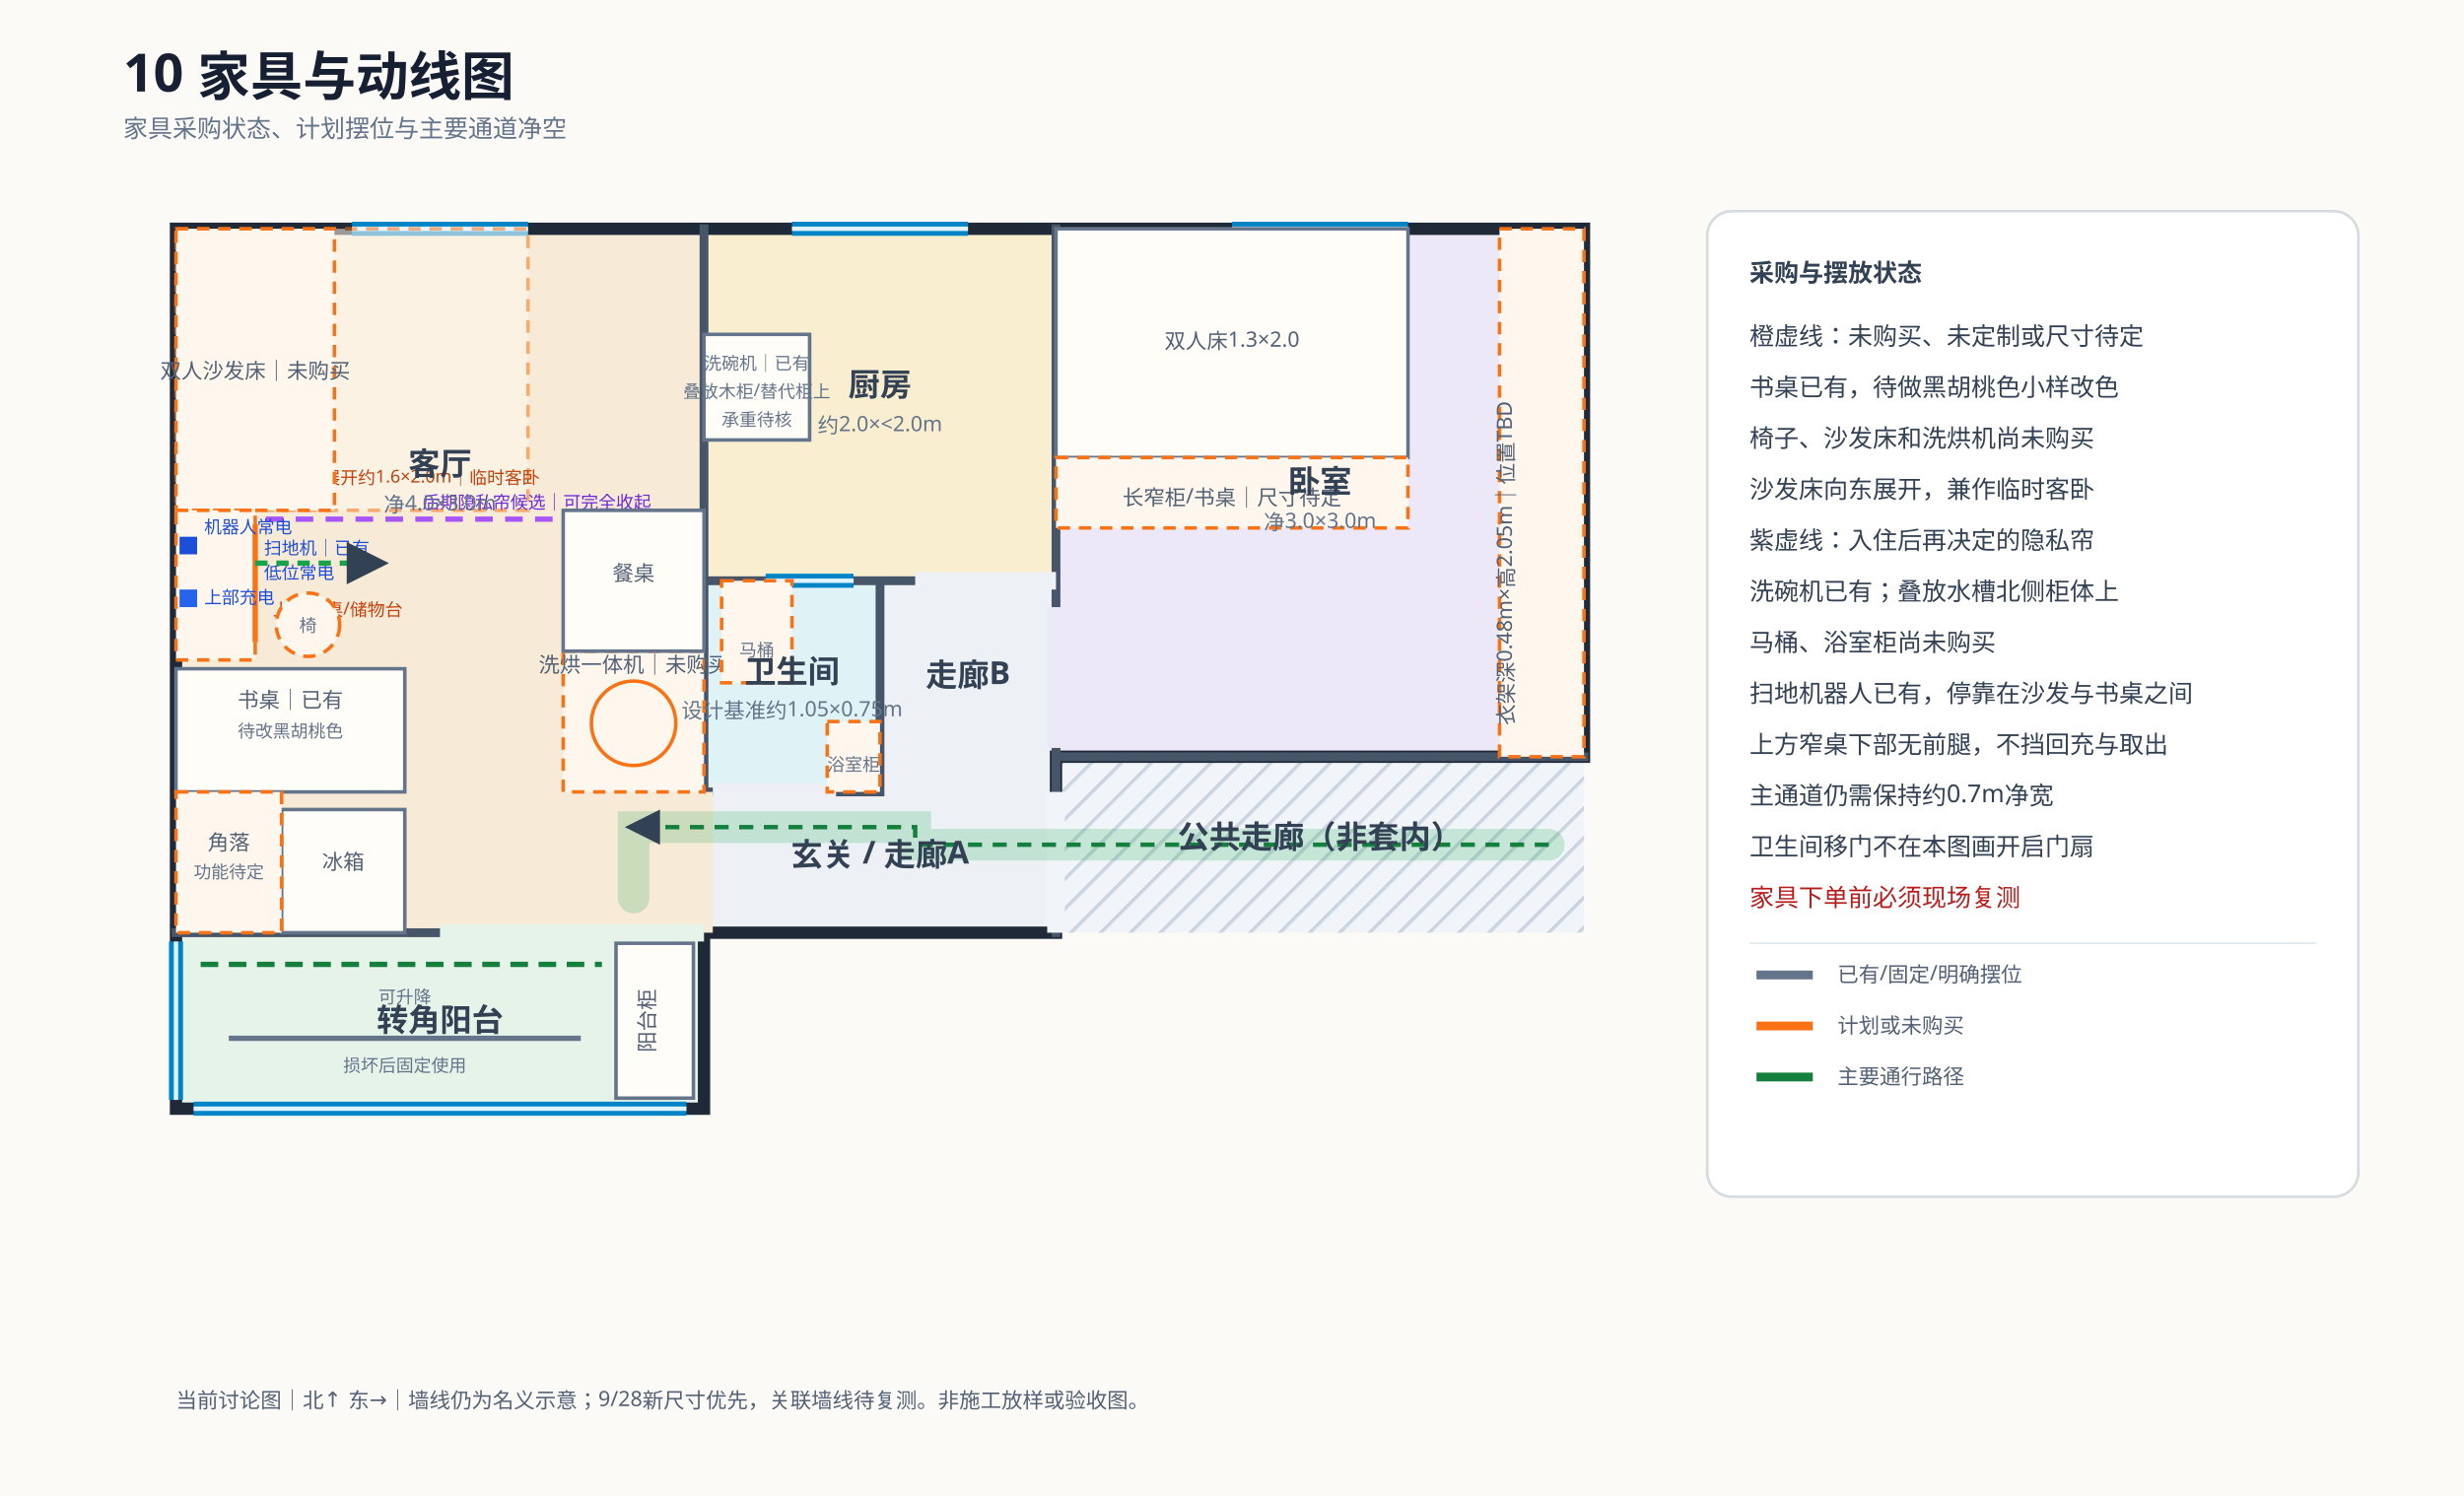
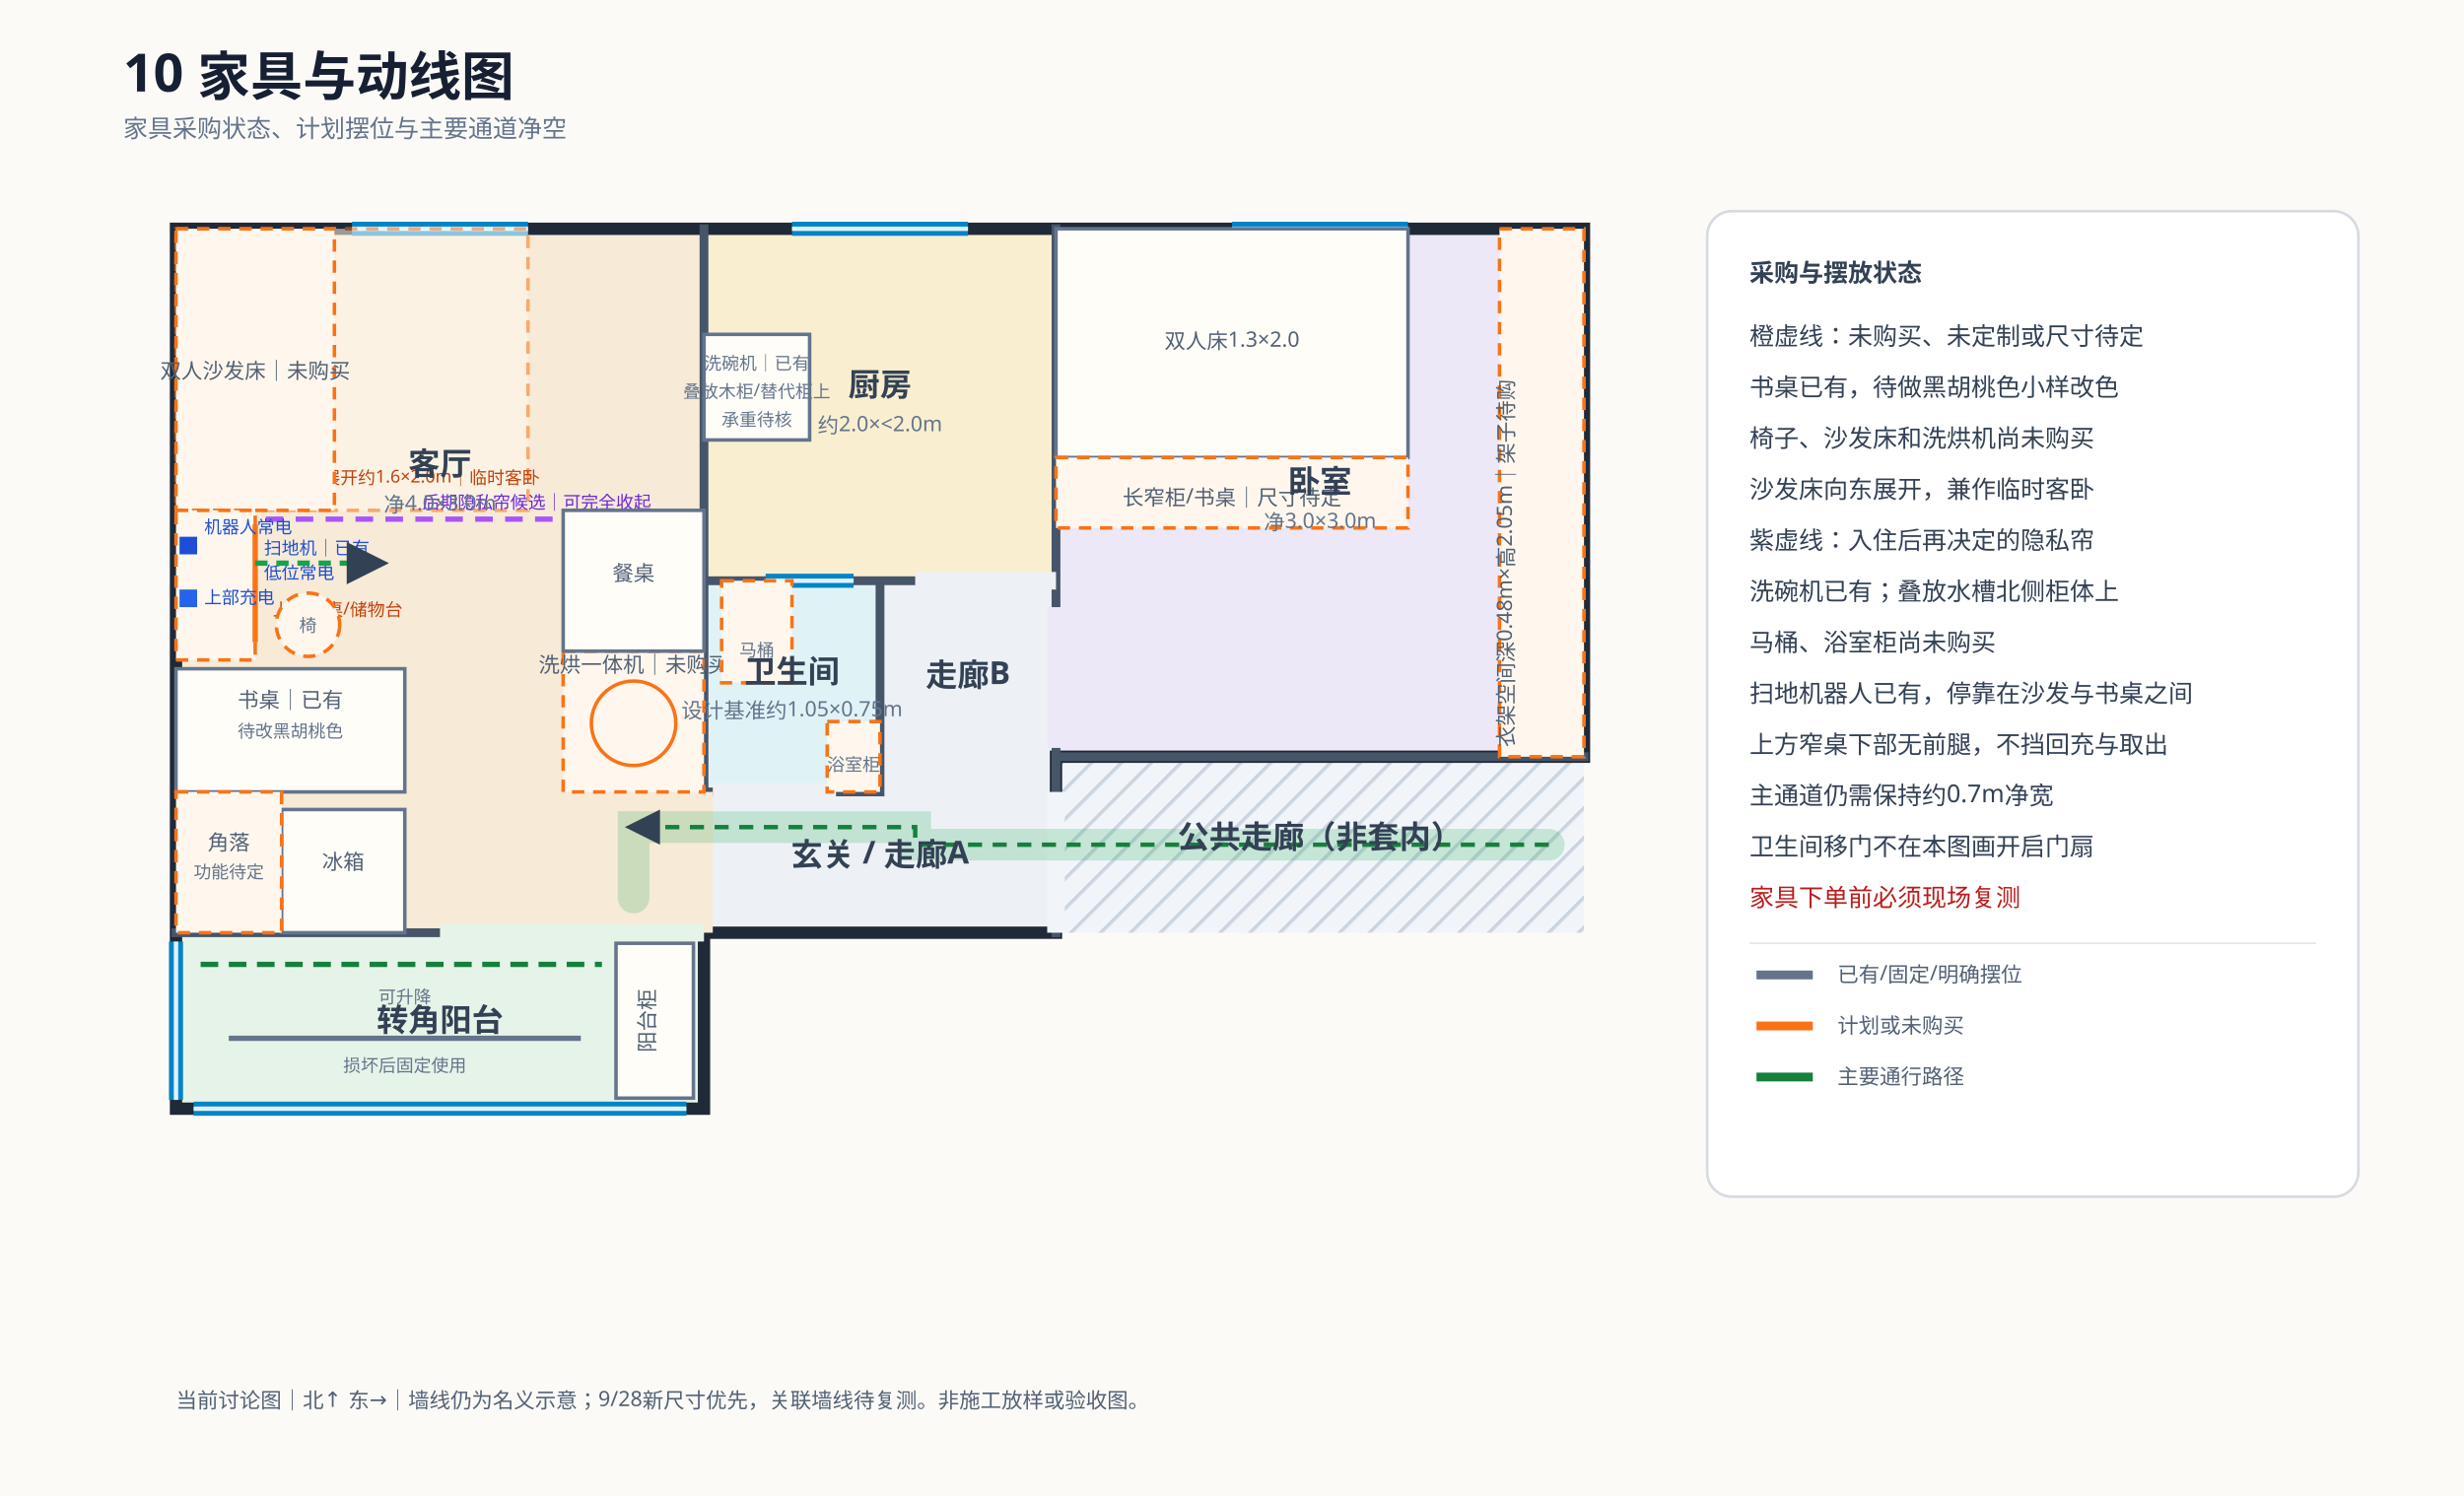
<svg xmlns="http://www.w3.org/2000/svg" width="1400" height="850" viewBox="0 0 1400 850" data-diagram-role="furniture-circulation" role="img">
  <defs>
    <pattern id="hatch" width="12" height="12" patternUnits="userSpaceOnUse" patternTransform="rotate(45)">
      <rect width="12" height="12" fill="#f1f5f9" />
      <line y2="12" stroke="#cbd5e1" stroke-width="4" />
    </pattern>
    <pattern id="danger" width="10" height="10" patternUnits="userSpaceOnUse" patternTransform="rotate(45)">
      <rect width="10" height="10" fill="#fff1f2" />
      <line y2="10" stroke="#fecaca" stroke-width="3" />
    </pattern>
    <marker id="arrow" markerWidth="8" markerHeight="8" refX="6" refY="4" orient="auto">
      <path d="M0 0L8 4 0 8z" fill="#334155" />
    </marker>
    <marker id="blue-arrow" markerWidth="8" markerHeight="8" refX="6" refY="4" orient="auto">
      <path d="M0 0L8 4 0 8z" fill="#2563eb" />
    </marker>
    <style>
    text{font-family:"Source Han Sans SC","Heiti SC","Arial Unicode MS",sans-serif}
    .wall{fill:none;stroke:#1f2937;stroke-width:7;stroke-linecap:square;stroke-linejoin:miter}
    .iw{fill:none;stroke:#475569;stroke-width:5;stroke-linecap:square}
    .win{stroke:#0284c7;stroke-width:8}.winc{stroke:#e0f2fe;stroke-width:2.5}
    .title{font-size:30px;font-weight:750;fill:#172033}.subtitle{font-size:14px;fill:#64748b}
    .room{font-size:18px;font-weight:750;fill:#334155;text-anchor:middle}.roomsub{font-size:12px;fill:#64748b;text-anchor:middle}
    .note{font-size:14px;fill:#334155}.small{font-size:12px;fill:#526175}.micro{font-size:10px;fill:#64748b}
    .panel{fill:#fff;stroke:#d6dae1;stroke-width:1.5}.fixed{fill:#fffdf8;stroke:#64748b;stroke-width:2}
    .planned{fill:#fff7ed;stroke:#f97316;stroke-width:2;stroke-dasharray:7 5}
    .water{fill:none;stroke:#0284c7;stroke-width:4}.hot{fill:none;stroke:#dc2626;stroke-width:4}
    .drain{fill:none;stroke:#0f766e;stroke-width:5}.gas{fill:none;stroke:#ea580c;stroke-width:4}
    .power{fill:none;stroke:#2563eb;stroke-width:3}.network{fill:none;stroke:#7c3aed;stroke-width:3;stroke-dasharray:7 5}
    .danger{fill:#fff1f2;stroke:#dc2626;stroke-width:2}.cat{fill:none;stroke:#16a34a;stroke-width:6;stroke-dasharray:8 5}
    .dim{fill:none;stroke:#64748b;stroke-width:1.5}.dimtext{font-size:12px;fill:#475569;text-anchor:middle}
    .center{text-anchor:middle}.bold{font-weight:700}.orange{fill:#c2410c}.red{fill:#b91c1c}.blue{fill:#1d4ed8}.green{fill:#15803d}.purple{fill:#6d28d9}
  </style>
  </defs>
  <rect width="1400" height="850" fill="#fbfaf7" />
  <text x="70" y="52" class="title">10 家具与动线图</text>
  <text x="70" y="78" class="subtitle">家具采购状态、计划摆位与主要通道净空</text>
  <rect x="100" y="130" width="300" height="400" fill="#f7ead7" />
  <rect x="100" y="530" width="300" height="100" fill="#e6f3e8" />
  <rect x="400" y="130" width="200" height="200" fill="#f9efd0" />
  <rect x="400" y="330" width="100" height="120" fill="#dff3f7" />
  <rect x="500" y="330" width="100" height="120" fill="#edf1f5" />
  <rect x="400" y="450" width="200" height="80" fill="#edf1f5" />
  <rect x="600" y="130" width="300" height="300" fill="#ece8f7" />
  <rect x="600" y="430" width="300" height="100" fill="url(#hatch)" />
  <path class="wall" d="M100 130H900V430H600V530H400V630H100Z" />
  <path class="iw" d="M400 130V450M400 330H520M500 330V450M400 450H405M475 450H500M600 130V345M600 425V530M600 430H900M100 530H250" />
  <g data-connection="hall-a-b-open" />
  <path d="M400 450V530" stroke="#f7ead7" stroke-width="10" />
  <path d="M520 330H600" stroke="#edf1f5" stroke-width="10" />
  <path d="M405 450H475" stroke="#edf1f5" stroke-width="10" />
  <path d="M600 345V425" stroke="#ece8f7" stroke-width="10" />
  <path d="M600 450V530" stroke="#f1f5f9" stroke-width="10" />
  <path d="M250 530H400" stroke="#e6f3e8" stroke-width="10" />
  <path class="win" d="M200 130H300M450 130H550M700 130H800M100 535V625M110 630H390M435 330H485" />
  <path class="winc" d="M200 130H300M450 130H550M700 130H800M100 535V625M110 630H390M435 330H485" />
  <path d="M880 480H520V470H360V510" fill="none" stroke="#16a34a" stroke-width="18" opacity=".20" stroke-linecap="round" />
  <path d="M880 480H520V470H360" fill="none" stroke="#15803d" stroke-width="2.5" stroke-dasharray="8 6" marker-end="url(#arrow)" />
  <rect x="100" y="130" width="200" height="160" class="planned" data-furniture="sofa-bed" data-mode="bed-open" opacity="0.55" />
  <text x="245" y="275" class="micro center orange">展开约1.6×2.0m｜临时客卧</text>
  <rect x="100" y="130" width="90" height="160" class="planned" data-furniture="sofa-bed" data-mode="sofa" data-status="not-purchased" />
  <text x="145" y="215" class="small center">双人沙发床｜未购买</text>
  <path d="M100 295H400" fill="none" stroke="#a855f7" stroke-width="3" stroke-dasharray="10 7" data-privacy-curtain="candidate" />
  <text x="305" y="289" class="micro purple center">后期隐私帘候选｜可完全收起</text>
  <g data-furniture="robot-vacuum" data-status="existing" data-power="always-on">
    <rect x="105" y="300" width="40" height="40" rx="8" fill="#e0f2fe" stroke="#0284c7" stroke-width="2" />
    <circle cx="125" cy="320" r="14" fill="none" stroke="#0284c7" stroke-width="2" />
    <text x="150" y="315" class="micro blue">扫地机｜已有</text>
    <text x="150" y="329" class="micro blue">低位常电</text>
  </g>
  <g data-furniture="robot-over-table" data-status="not-purchased" data-clear-under="true">
    <rect x="100" y="290" width="45" height="85" class="planned" />
    <path d="M145 298V365" stroke="#f97316" stroke-width="3" />
    <text x="155" y="350" class="micro orange">上方窄桌/储物台</text>
  </g>
  <path d="M145 320H215" fill="none" stroke="#16a34a" stroke-width="3" stroke-dasharray="7 5" marker-end="url(#arrow)" data-robot-approach="east-clear" />
  <g data-outlet-branch="LR-SOFA-ROBOT">
    <rect x="102" y="335" width="10" height="10" fill="#2563eb" />
    <text x="116" y="343" class="micro blue">上部充电</text>
    <rect x="102" y="305" width="10" height="10" fill="#1d4ed8" />
    <text x="116" y="303" class="micro blue">机器人常电</text>
  </g>
  <rect x="100" y="380" width="130" height="70" class="fixed" data-status="existing-to-refinish" />
  <text x="165" y="402" class="small center">书桌｜已有</text>
  <text x="165" y="419" class="micro center">待改黑胡桃色</text>
  <circle cx="175" cy="355" r="18" class="planned" data-status="not-purchased" />
  <text x="175" y="359" class="micro center">椅</text>
  <rect x="160" y="460" width="70" height="70" class="fixed" />
  <text x="195" y="494" class="small center">冰箱</text>
  <rect x="100" y="450" width="60" height="80" class="planned" />
  <text x="130" y="483" class="small center">角落</text>
  <text x="130" y="499" class="micro center">功能待定</text>
  <rect x="320" y="370" width="80" height="80" class="planned" data-status="not-purchased" />
  <circle cx="360" cy="411" r="24" fill="none" stroke="#f97316" stroke-width="2" />
  <text x="360" y="382" class="small center">洗烘一体机｜未购买</text>
  <rect x="320" y="290" width="80" height="80" class="fixed" />
  <text x="360" y="330" class="small center">餐桌</text>
  <rect x="400" y="190" width="60" height="60" class="fixed" data-appliance="dishwasher" data-status="owned-to-move" data-stack-on="wood-cabinet" />
  <text x="430" y="210" class="micro center">洗碗机｜已有</text>
  <text x="430" y="226" class="micro center">叠放木柜/替代柜上</text>
  <text x="430" y="242" class="micro center">承重待核</text>
  <rect x="600" y="130" width="200" height="130" class="fixed" />
  <text x="700" y="198" class="small center">双人床1.3×2.0</text>
  <rect x="852" y="130" width="48" height="300" class="planned" />
-   <text x="860" y="320" class="small center" transform="rotate(-90 860 320)">衣架深0.48m×高2.05m｜位置TBD</text>
+   <text x="860" y="320" class="small center" transform="rotate(-90 860 320)">衣架空间深0.48m×高2.05m｜架子待购</text>
  <rect x="600" y="260" width="200" height="40" class="planned" />
  <text x="700" y="287" class="small center">长窄柜/书桌｜尺寸待定</text>
  <rect x="410" y="330" width="40" height="58" class="planned" data-status="not-purchased" />
  <text x="430" y="373" class="micro center">马桶</text>
  <rect x="470" y="410" width="30" height="40" class="planned" data-status="not-purchased" />
  <text x="485" y="438" class="micro center">浴室柜</text>
  <rect x="350" y="536" width="44" height="88" class="fixed" />
  <text x="372" y="580" class="small center" transform="rotate(-90 372 580)">阳台柜</text>
  <path d="M114 548H342" stroke="#15803d" stroke-width="3" stroke-dasharray="10 6" />
  <text x="230" y="570" class="micro center">可升降</text>
  <path d="M130 590H330" stroke="#64748b" stroke-width="3" />
  <text x="230" y="609" class="micro center">损坏后固定使用</text>
  <circle cx="1000" cy="720" r="0" fill="none" />
  <text x="250" y="270" class="room">客厅</text>
  <text x="250" y="291" class="roomsub">净4.0×3.0m</text>
  <text x="500" y="225" class="room">厨房</text>
  <text x="500" y="246" class="roomsub">约2.0×&lt;2.0m</text>
  <text x="450" y="388" class="room">卫生间</text>
  <text x="450" y="408" class="roomsub">设计基准约1.05×0.75m</text>
  <text x="750" y="280" class="room">卧室</text>
  <text x="750" y="301" class="roomsub">净3.0×3.0m</text>
  <text x="550" y="390" class="room">走廊B</text>
  <text x="500" y="492" class="room">玄关 / 走廊A</text>
  <text x="250" y="586" class="room">转角阳台</text>
  <text x="750" y="482" class="room">公共走廊（非套内）</text>
  <rect x="970" y="120" width="370" height="560" rx="14" class="panel" />
  <text x="994" y="160" class="note bold">采购与摆放状态</text>
  <text x="994" y="196" class="note">橙虚线：未购买、未定制或尺寸待定</text>
  <text x="994" y="225" class="note">书桌已有，待做黑胡桃色小样改色</text>
  <text x="994" y="254" class="note">椅子、沙发床和洗烘机尚未购买</text>
  <text x="994" y="283" class="note">沙发床向东展开，兼作临时客卧</text>
  <text x="994" y="312" class="note">紫虚线：入住后再决定的隐私帘</text>
  <text x="994" y="341" class="note">洗碗机已有；叠放水槽北侧柜体上</text>
  <text x="994" y="370" class="note">马桶、浴室柜尚未购买</text>
  <text x="994" y="399" class="note">扫地机器人已有，停靠在沙发与书桌之间</text>
  <text x="994" y="428" class="note">上方窄桌下部无前腿，不挡回充与取出</text>
  <text x="994" y="457" class="note">主通道仍需保持约0.7m净宽</text>
  <text x="994" y="486" class="note">卫生间移门不在本图画开启门扇</text>
  <text x="994" y="515" class="note red">家具下单前必须现场复测</text>
  <line x1="994" y1="536" x2="1316" y2="536" stroke="#e2e8f0" />
  <line x1="998" y1="554" x2="1030" y2="554" stroke="#64748b" stroke-width="5" />
  <text x="1044" y="558" class="small">已有/固定/明确摆位</text>
  <line x1="998" y1="583" x2="1030" y2="583" stroke="#f97316" stroke-width="5" />
  <text x="1044" y="587" class="small">计划或未购买</text>
  <line x1="998" y1="612" x2="1030" y2="612" stroke="#15803d" stroke-width="5" />
  <text x="1044" y="616" class="small">主要通行路径</text>
  <text x="100" y="800" class="small">当前讨论图｜北↑ 东→｜墙线仍为名义示意；9/28新尺寸优先，关联墙线待复测。非施工放样或验收图。</text>
</svg>
